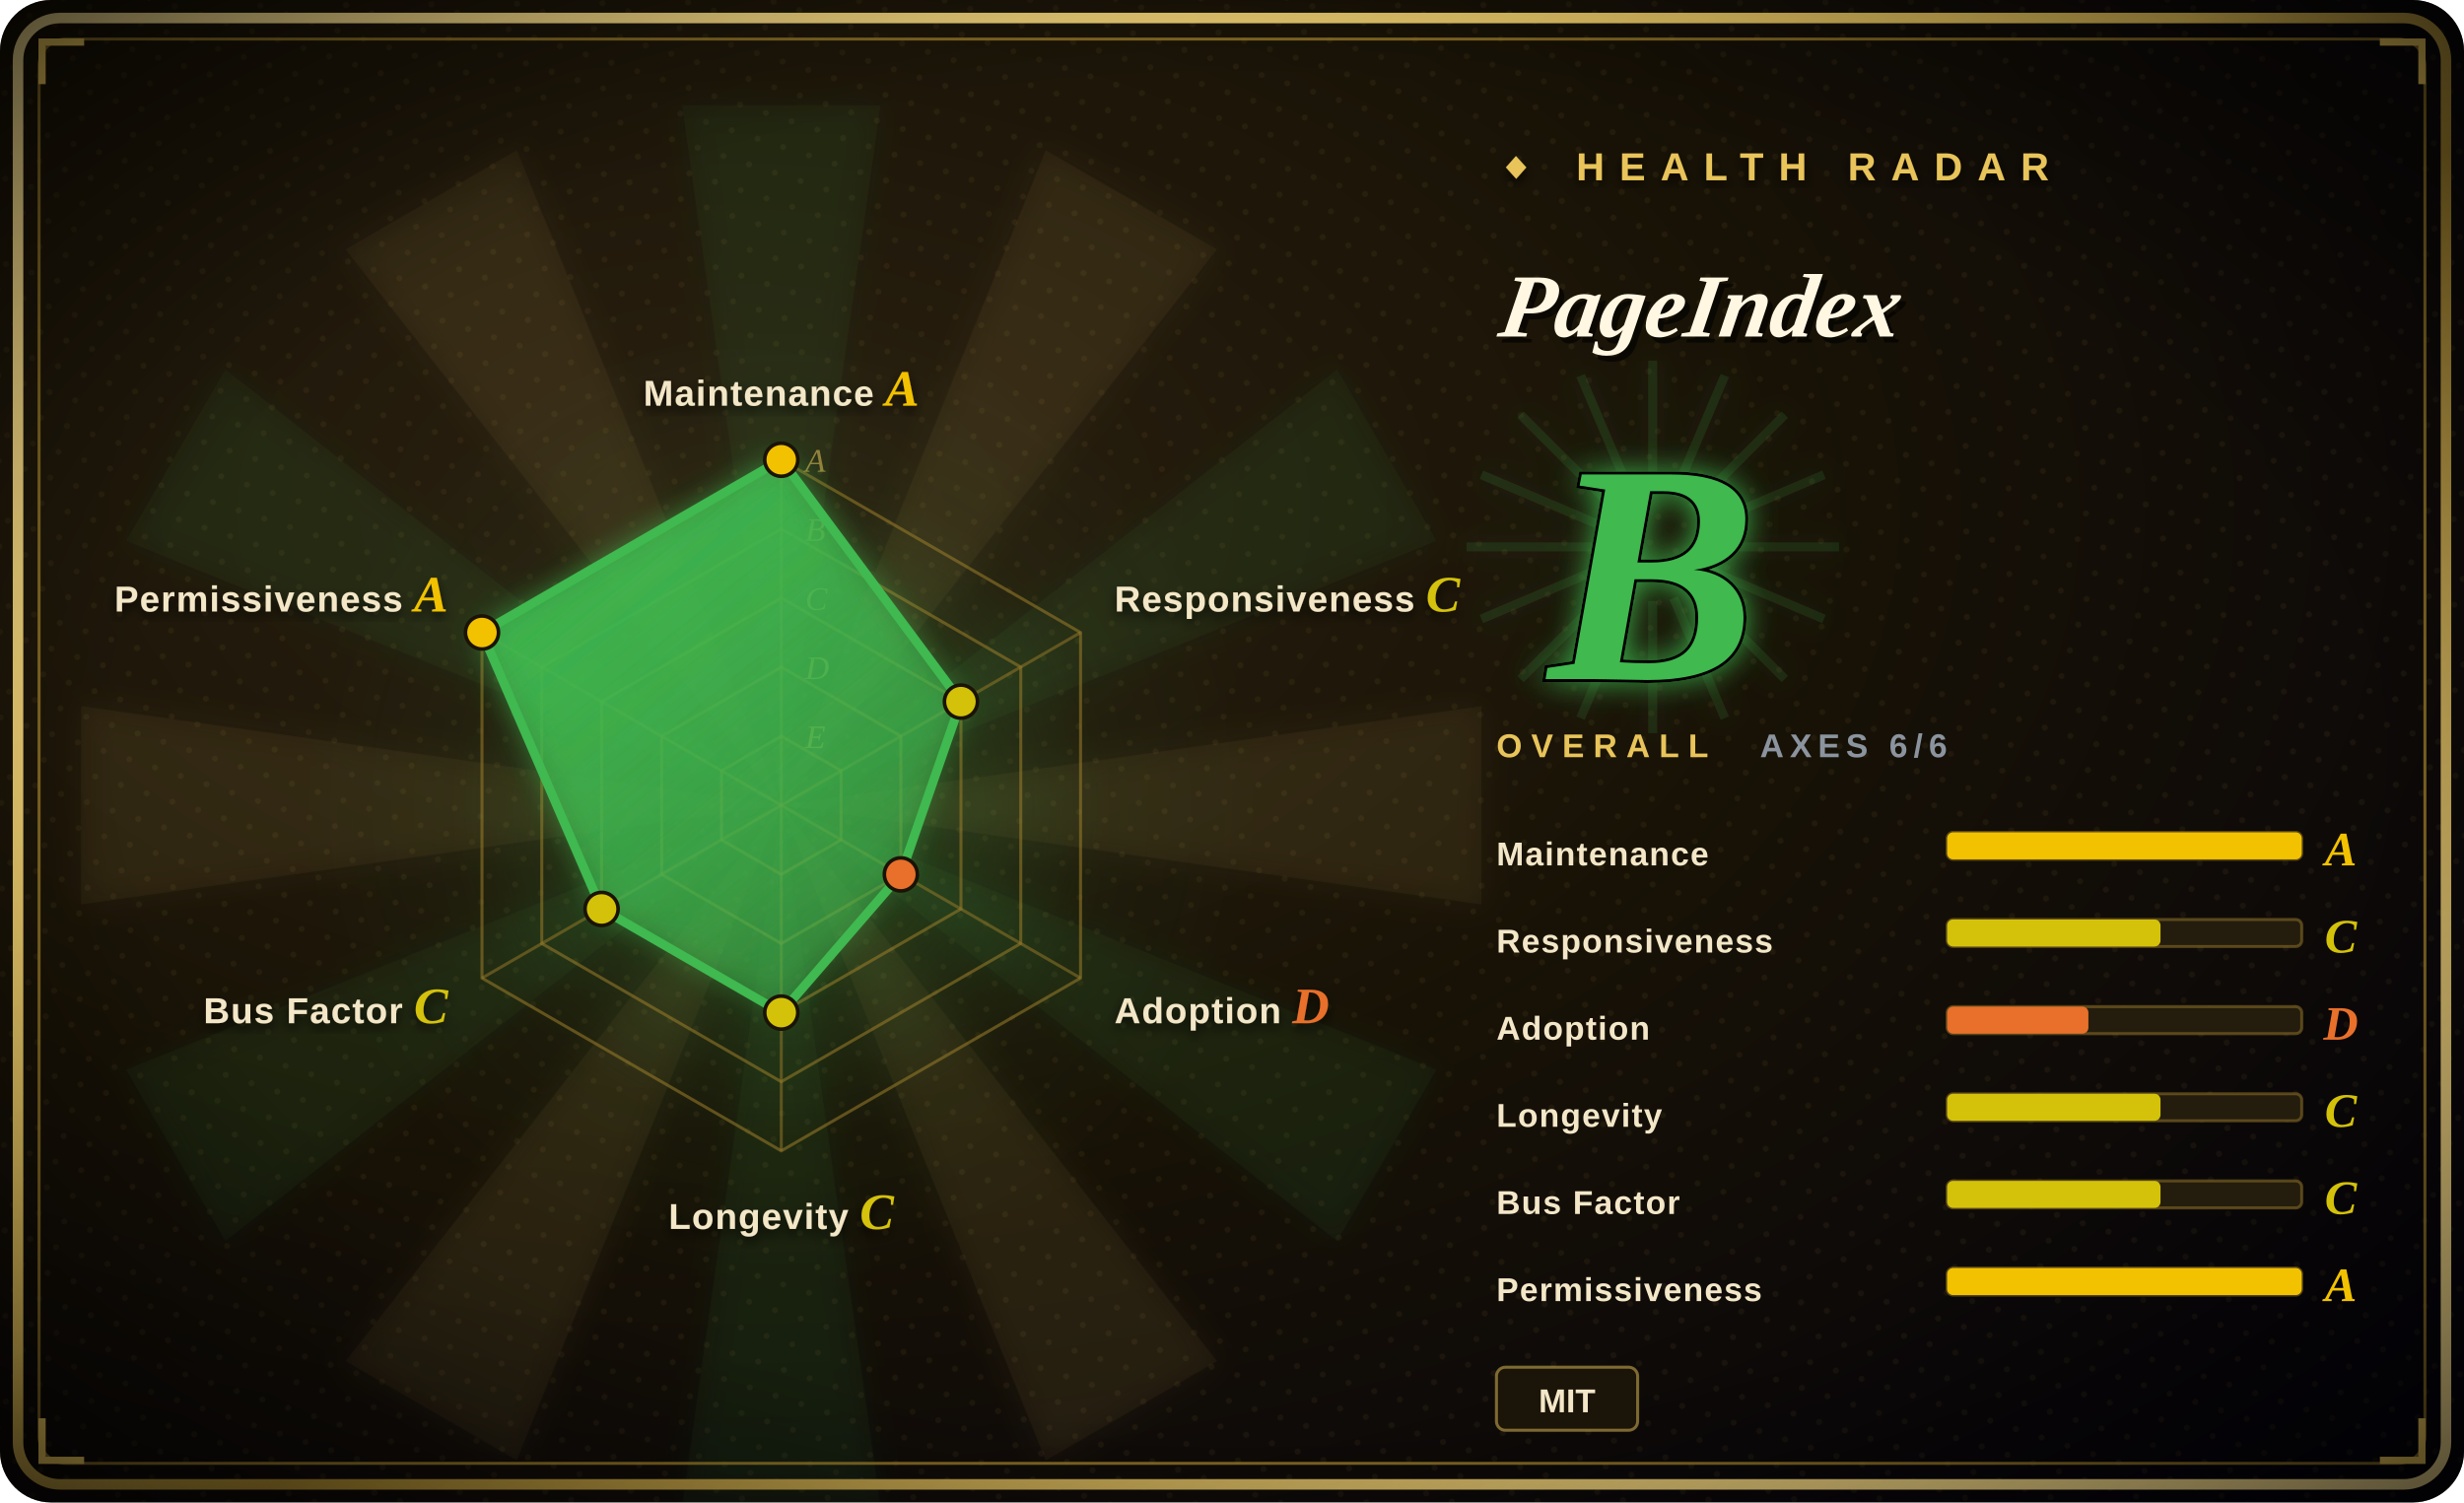
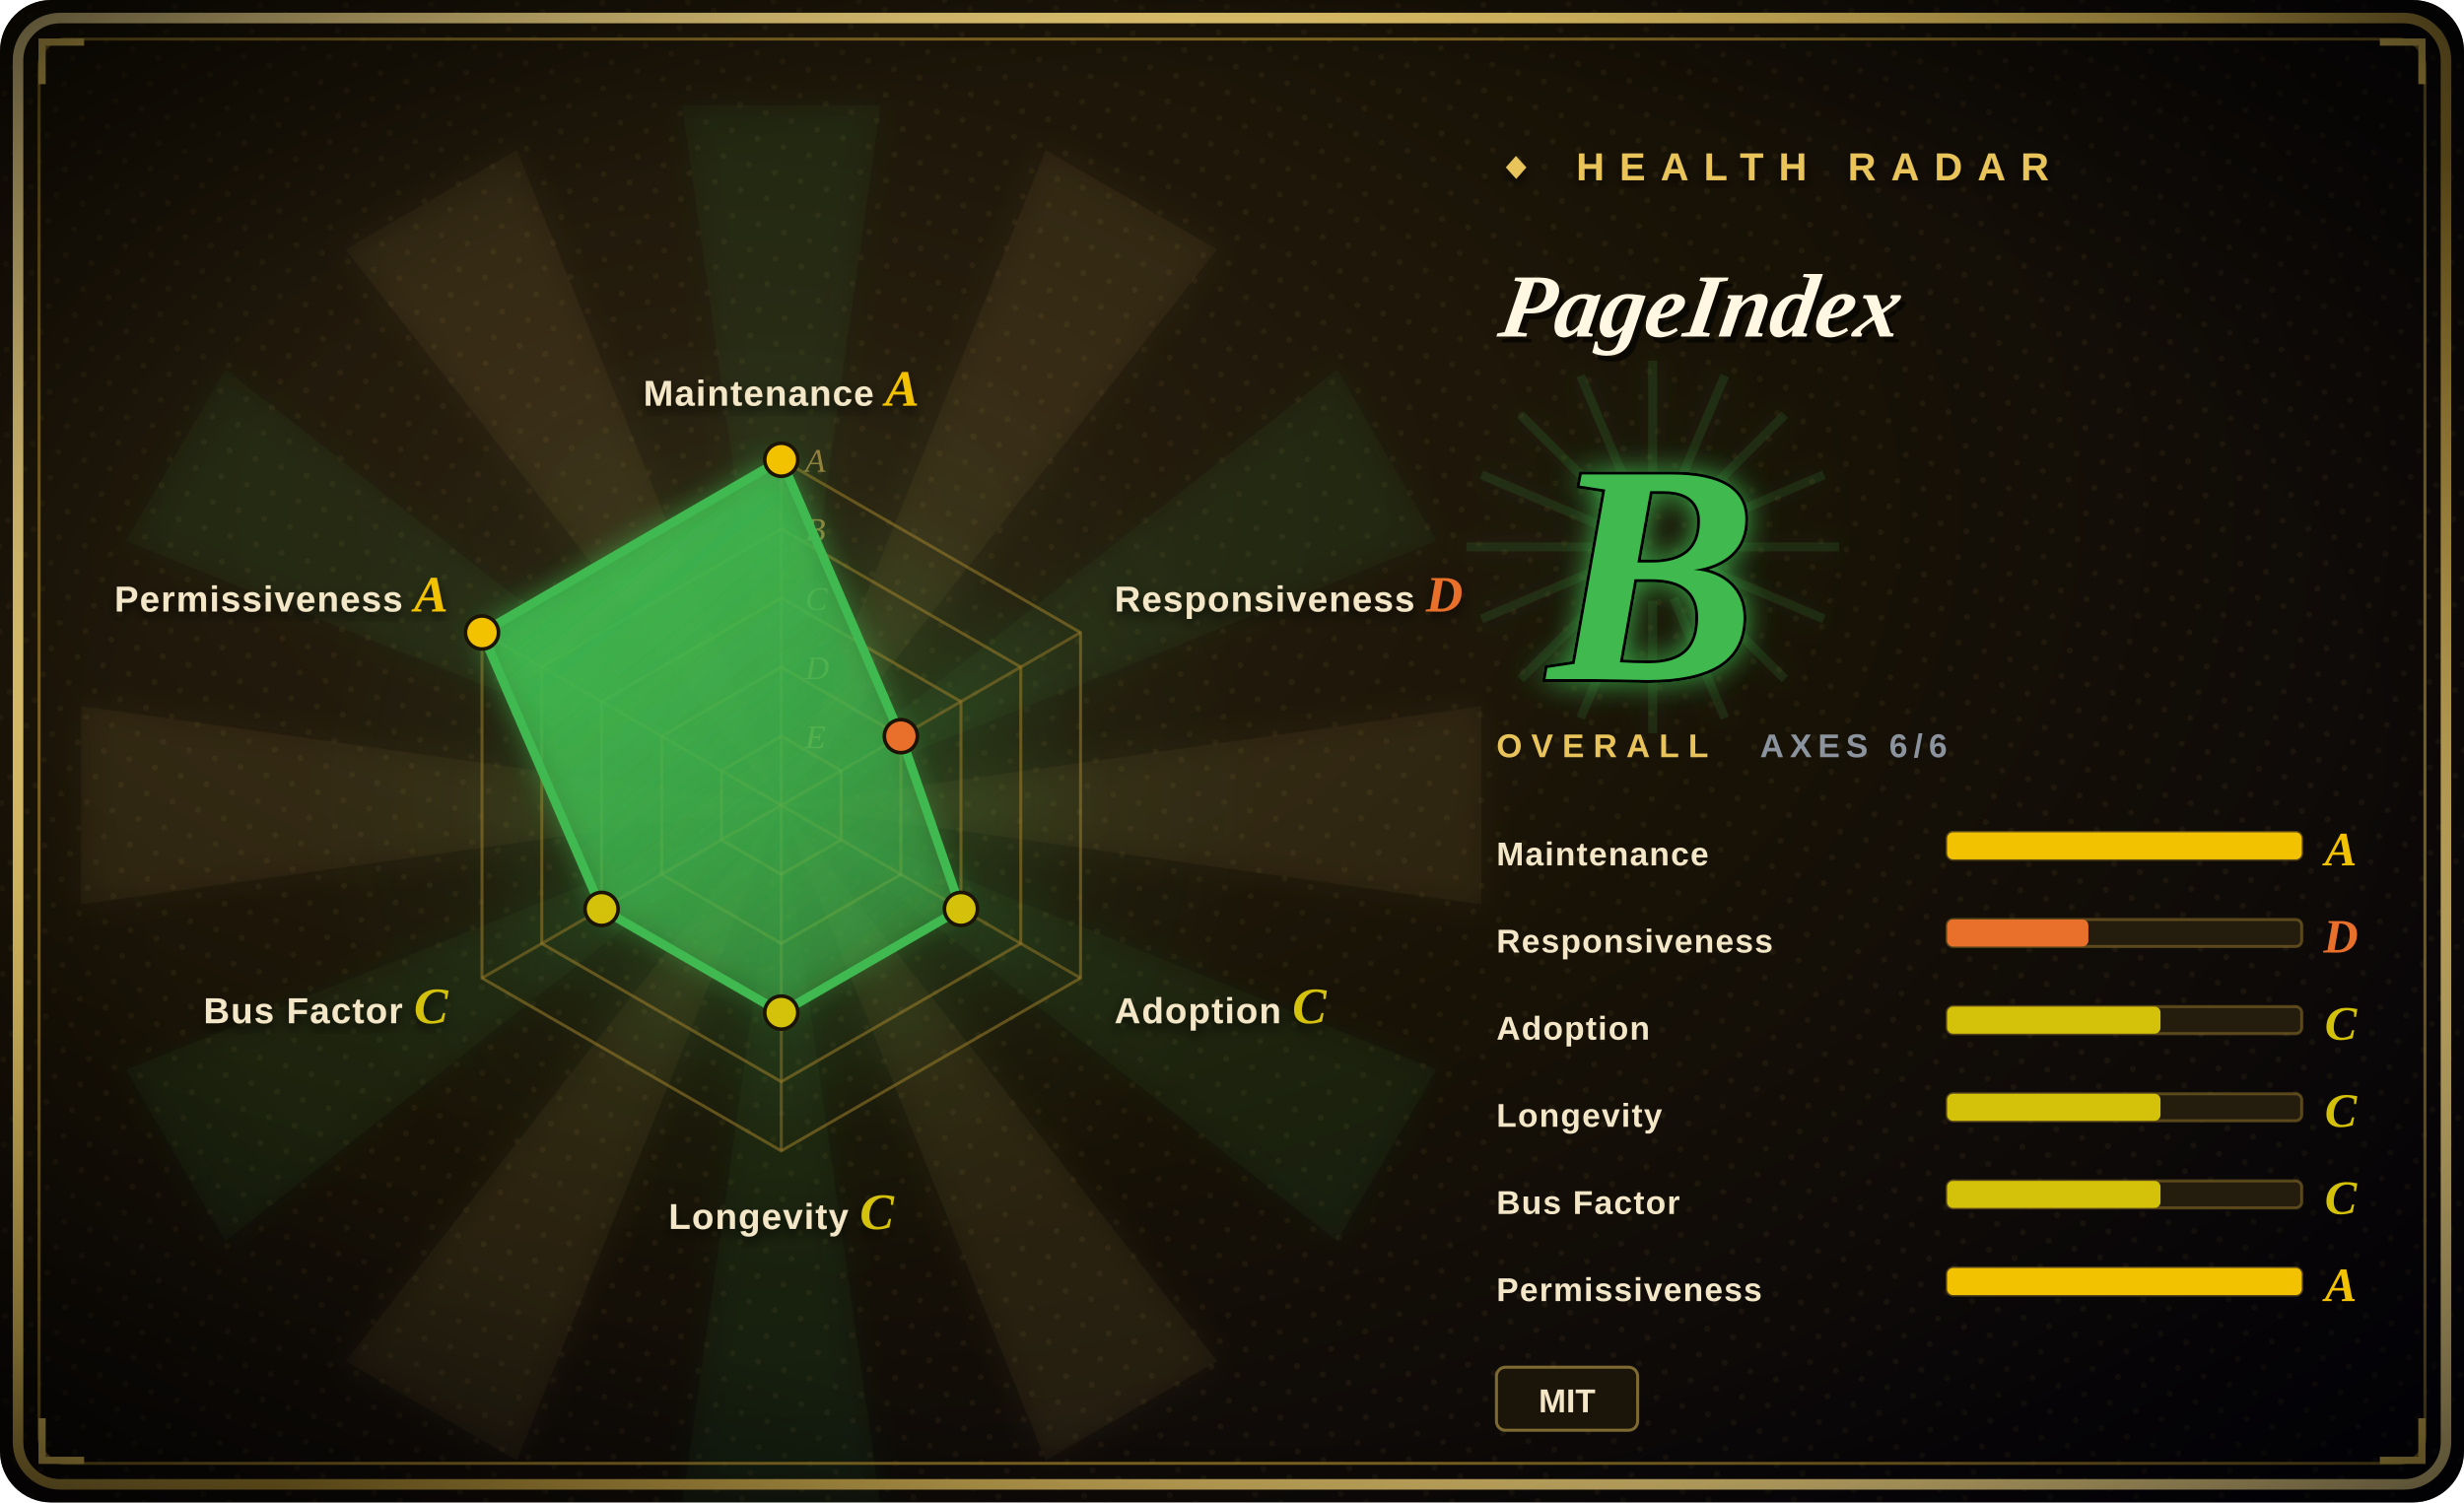
<svg xmlns="http://www.w3.org/2000/svg" width="820" height="500" viewBox="0 0 820 500">
  <defs>
    <radialGradient id="bg" cx="30%" cy="34%" r="90%">
      <stop offset="0%" stop-color="#2a2010" />
      <stop offset="48%" stop-color="#181206" />
      <stop offset="100%" stop-color="#05030a" />
    </radialGradient>
    <radialGradient id="vig" cx="50%" cy="50%" r="72%">
      <stop offset="62%" stop-color="#000000" stop-opacity="0" />
      <stop offset="100%" stop-color="#000000" stop-opacity="0.72" />
    </radialGradient>
    <linearGradient id="frame" x1="0" y1="0" x2="1" y2="1">
      <stop offset="0%" stop-color="#f6dd92" />
      <stop offset="45%" stop-color="#E8C45A" />
      <stop offset="55%" stop-color="#9c7d2a" />
      <stop offset="100%" stop-color="#f6dd92" />
    </linearGradient>
    <linearGradient id="poly" x1="0" y1="0" x2="0.7" y2="1">
      <stop offset="0%" stop-color="#3FB950" stop-opacity="0.92" />
      <stop offset="100%" stop-color="#3FB950" stop-opacity="0.34" />
    </linearGradient>
    <radialGradient id="halo" cx="50%" cy="50%" r="50%">
      <stop offset="0%" stop-color="#3FB950" stop-opacity="0.34" />
      <stop offset="68%" stop-color="#3FB950" stop-opacity="0.04" />
      <stop offset="100%" stop-color="#3FB950" stop-opacity="0" />
    </radialGradient>
    <filter id="glow" x="-60%" y="-60%" width="220%" height="220%">
      <feGaussianBlur stdDeviation="5" result="b" />
      <feMerge>
        <feMergeNode in="b" />
        <feMergeNode in="SourceGraphic" />
      </feMerge>
    </filter>
    <filter id="soft" x="-30%" y="-30%" width="160%" height="160%">
      <feDropShadow dx="0" dy="2" stdDeviation="2" flood-color="#000" flood-opacity="0.7" />
    </filter>
    <pattern id="halftone" width="9" height="9" patternUnits="userSpaceOnUse" patternTransform="rotate(18)">
      <circle cx="2" cy="2" r="1" fill="#E8C45A" fill-opacity="0.06" />
    </pattern>
  </defs>
  <rect width="820" height="500" rx="17" fill="url(#bg)" />
  <rect width="820" height="500" rx="17" fill="url(#halftone)" />
  <g opacity="0.5" filter="url(#glow)">
    <path d="M260,268 L493,235 L493,301 Z" fill="#E8C45A" fill-opacity="0.10" />
    <path d="M260,268 L478,356 L445,413 Z" fill="#3FB950" fill-opacity="0.10" />
    <path d="M260,268 L405,453 L348,486 Z" fill="#E8C45A" fill-opacity="0.10" />
    <path d="M260,268 L293,501 L227,501 Z" fill="#3FB950" fill-opacity="0.10" />
    <path d="M260,268 L172,486 L115,453 Z" fill="#E8C45A" fill-opacity="0.10" />
    <path d="M260,268 L75,413 L42,356 Z" fill="#3FB950" fill-opacity="0.10" />
    <path d="M260,268 L27,301 L27,235 Z" fill="#E8C45A" fill-opacity="0.10" />
    <path d="M260,268 L42,180 L75,123 Z" fill="#3FB950" fill-opacity="0.10" />
    <path d="M260,268 L115,83 L172,50 Z" fill="#E8C45A" fill-opacity="0.10" />
    <path d="M260,268 L227,35 L293,35 Z" fill="#3FB950" fill-opacity="0.10" />
    <path d="M260,268 L348,50 L405,83 Z" fill="#E8C45A" fill-opacity="0.10" />
    <path d="M260,268 L445,123 L478,180 Z" fill="#3FB950" fill-opacity="0.10" />
  </g>
  <circle cx="260" cy="268" r="161" fill="url(#halo)" />
  <rect x="6" y="6" width="808" height="488" rx="14" fill="none" stroke="url(#frame)" stroke-width="3.5" />
  <rect x="13" y="13" width="794" height="474" rx="9" fill="none" stroke="#9c7d2a" stroke-width="1" stroke-opacity="0.8" />
  <path d="M14,28 L14,14 L28,14" fill="none" stroke="#E8C45A" stroke-width="2.4" />
  <path d="M806,28 L806,14 L792,14" fill="none" stroke="#E8C45A" stroke-width="2.4" />
  <path d="M14,472 L14,486 L28,486" fill="none" stroke="#E8C45A" stroke-width="2.4" />
  <path d="M806,472 L806,486 L792,486" fill="none" stroke="#E8C45A" stroke-width="2.4" />
  <rect width="820" height="500" rx="17" fill="url(#vig)" />
  <polygon points="260.0,153.0 359.6,210.5 359.6,325.5 260.0,383.0 160.4,325.5 160.4,210.5" fill="none" stroke="#9c7d2a" stroke-opacity="0.55" stroke-width="1" />
  <polygon points="260.0,176.0 339.7,222.0 339.7,314.0 260.0,360.0 180.3,314.0 180.3,222.0" fill="none" stroke="#9c7d2a" stroke-opacity="0.55" stroke-width="1" />
  <polygon points="260.0,199.0 319.8,233.5 319.8,302.5 260.0,337.0 200.2,302.5 200.2,233.5" fill="none" stroke="#9c7d2a" stroke-opacity="0.55" stroke-width="1" />
  <polygon points="260.0,222.0 299.8,245.0 299.8,291.0 260.0,314.0 220.2,291.0 220.2,245.0" fill="none" stroke="#9c7d2a" stroke-opacity="0.55" stroke-width="1" />
  <polygon points="260.0,245.0 279.9,256.5 279.9,279.5 260.0,291.0 240.1,279.5 240.1,256.5" fill="none" stroke="#9c7d2a" stroke-opacity="0.55" stroke-width="1" />
  <line x1="260" y1="268" x2="260.0" y2="153.0" stroke="#9c7d2a" stroke-opacity="0.5" stroke-width="1" />
  <line x1="260" y1="268" x2="359.6" y2="210.5" stroke="#9c7d2a" stroke-opacity="0.5" stroke-width="1" />
  <line x1="260" y1="268" x2="359.6" y2="325.5" stroke="#9c7d2a" stroke-opacity="0.5" stroke-width="1" />
  <line x1="260" y1="268" x2="260.0" y2="383.0" stroke="#9c7d2a" stroke-opacity="0.5" stroke-width="1" />
  <line x1="260" y1="268" x2="160.4" y2="325.5" stroke="#9c7d2a" stroke-opacity="0.5" stroke-width="1" />
  <line x1="260" y1="268" x2="160.4" y2="210.5" stroke="#9c7d2a" stroke-opacity="0.5" stroke-width="1" />
  <text x="268" y="157.0" font-size="11" font-style="italic" fill="#E8C45A" fill-opacity="0.55" font-family="'Georgia','Times New Roman',serif">A</text>
  <text x="268" y="180.0" font-size="11" font-style="italic" fill="#E8C45A" fill-opacity="0.55" font-family="'Georgia','Times New Roman',serif">B</text>
  <text x="268" y="203.0" font-size="11" font-style="italic" fill="#E8C45A" fill-opacity="0.55" font-family="'Georgia','Times New Roman',serif">C</text>
  <text x="268" y="226.0" font-size="11" font-style="italic" fill="#E8C45A" fill-opacity="0.55" font-family="'Georgia','Times New Roman',serif">D</text>
  <text x="268" y="249.0" font-size="11" font-style="italic" fill="#E8C45A" fill-opacity="0.55" font-family="'Georgia','Times New Roman',serif">E</text>
-   <polygon points="260.0,153.0 319.8,233.5 299.8,291.0 260.0,337.0 200.2,302.5 160.4,210.5" fill="url(#poly)" filter="url(#glow)" />
-   <line x1="260.0" y1="153.0" x2="319.8" y2="233.5" stroke="#3FB950" stroke-width="3" />
-   <line x1="319.8" y1="233.5" x2="299.8" y2="291.0" stroke="#3FB950" stroke-width="3" />
-   <line x1="299.8" y1="291.0" x2="260.0" y2="337.0" stroke="#3FB950" stroke-width="3" />
+   <polygon points="260.0,153.0 299.8,245.0 319.8,302.5 260.0,337.0 200.2,302.5 160.4,210.5" fill="url(#poly)" filter="url(#glow)" />
+   <line x1="260.0" y1="153.0" x2="299.8" y2="245.0" stroke="#3FB950" stroke-width="3" />
+   <line x1="299.8" y1="245.0" x2="319.8" y2="302.5" stroke="#3FB950" stroke-width="3" />
+   <line x1="319.8" y1="302.5" x2="260.0" y2="337.0" stroke="#3FB950" stroke-width="3" />
  <line x1="260.0" y1="337.0" x2="200.2" y2="302.5" stroke="#3FB950" stroke-width="3" />
  <line x1="200.2" y1="302.5" x2="160.4" y2="210.5" stroke="#3FB950" stroke-width="3" />
  <line x1="160.4" y1="210.5" x2="260.0" y2="153.0" stroke="#3FB950" stroke-width="3" />
  <circle cx="260.0" cy="153.0" r="5.5" fill="#F2C200" stroke="#1a1306" stroke-width="1.2" />
-   <circle cx="319.8" cy="233.5" r="5.5" fill="#D4C20A" stroke="#1a1306" stroke-width="1.2" />
-   <circle cx="299.8" cy="291.0" r="5.5" fill="#E8702A" stroke="#1a1306" stroke-width="1.2" />
+   <circle cx="299.8" cy="245.0" r="5.5" fill="#E8702A" stroke="#1a1306" stroke-width="1.2" />
+   <circle cx="319.8" cy="302.5" r="5.5" fill="#D4C20A" stroke="#1a1306" stroke-width="1.2" />
  <circle cx="260.0" cy="337.0" r="5.5" fill="#D4C20A" stroke="#1a1306" stroke-width="1.2" />
  <circle cx="200.2" cy="302.5" r="5.5" fill="#D4C20A" stroke="#1a1306" stroke-width="1.2" />
  <circle cx="160.4" cy="210.5" r="5.5" fill="#F2C200" stroke="#1a1306" stroke-width="1.2" />
  <text x="260.0" y="135.0" font-size="12" font-weight="900" fill="#f3e7c8" text-anchor="middle" font-family="'Arial Black','Helvetica Neue',Arial,sans-serif" letter-spacing="0.4" filter="url(#soft)">Maintenance <tspan fill="#F2C200" font-family="'Georgia','Times New Roman',serif" font-style="italic" font-size="17">A</tspan>
  </text>
-   <text x="370.9" y="203.5" font-size="12" font-weight="900" fill="#f3e7c8" text-anchor="start" font-family="'Arial Black','Helvetica Neue',Arial,sans-serif" letter-spacing="0.4" filter="url(#soft)">Responsiveness <tspan fill="#D4C20A" font-family="'Georgia','Times New Roman',serif" font-style="italic" font-size="17">C</tspan>
+   <text x="370.9" y="203.5" font-size="12" font-weight="900" fill="#f3e7c8" text-anchor="start" font-family="'Arial Black','Helvetica Neue',Arial,sans-serif" letter-spacing="0.4" filter="url(#soft)">Responsiveness <tspan fill="#E8702A" font-family="'Georgia','Times New Roman',serif" font-style="italic" font-size="17">D</tspan>
  </text>
-   <text x="370.9" y="340.5" font-size="12" font-weight="900" fill="#f3e7c8" text-anchor="start" font-family="'Arial Black','Helvetica Neue',Arial,sans-serif" letter-spacing="0.4" filter="url(#soft)">Adoption <tspan fill="#E8702A" font-family="'Georgia','Times New Roman',serif" font-style="italic" font-size="17">D</tspan>
+   <text x="370.9" y="340.5" font-size="12" font-weight="900" fill="#f3e7c8" text-anchor="start" font-family="'Arial Black','Helvetica Neue',Arial,sans-serif" letter-spacing="0.4" filter="url(#soft)">Adoption <tspan fill="#D4C20A" font-family="'Georgia','Times New Roman',serif" font-style="italic" font-size="17">C</tspan>
  </text>
  <text x="260.0" y="409.0" font-size="12" font-weight="900" fill="#f3e7c8" text-anchor="middle" font-family="'Arial Black','Helvetica Neue',Arial,sans-serif" letter-spacing="0.4" filter="url(#soft)">Longevity <tspan fill="#D4C20A" font-family="'Georgia','Times New Roman',serif" font-style="italic" font-size="17">C</tspan>
  </text>
  <text x="149.1" y="340.5" font-size="12" font-weight="900" fill="#f3e7c8" text-anchor="end" font-family="'Arial Black','Helvetica Neue',Arial,sans-serif" letter-spacing="0.4" filter="url(#soft)">Bus Factor <tspan fill="#D4C20A" font-family="'Georgia','Times New Roman',serif" font-style="italic" font-size="17">C</tspan>
  </text>
  <text x="149.1" y="203.5" font-size="12" font-weight="900" fill="#f3e7c8" text-anchor="end" font-family="'Arial Black','Helvetica Neue',Arial,sans-serif" letter-spacing="0.4" filter="url(#soft)">Permissiveness <tspan fill="#F2C200" font-family="'Georgia','Times New Roman',serif" font-style="italic" font-size="17">A</tspan>
  </text>
  <text x="498" y="60" font-size="13" letter-spacing="5" fill="#E8C45A" font-weight="900" font-family="'Arial Black','Helvetica Neue',Arial,sans-serif" filter="url(#soft)">◆ HEALTH RADAR</text>
  <g transform="translate(498,112) skewX(-9)">
    <text x="2" y="2" font-size="30" font-weight="900" font-style="italic" fill="#000" fill-opacity="0.6" font-family="'Georgia','Times New Roman',serif">PageIndex</text>
    <text x="0" y="0" font-size="30" font-weight="900" font-style="italic" fill="#fff7e2" font-family="'Georgia','Times New Roman',serif">PageIndex</text>
  </g>
  <line x1="498" y1="124" x2="648" y2="124" stroke="url(#frame)" stroke-width="2" />
  <g opacity="0.85" filter="url(#glow)">
    <line x1="568" y1="182" x2="612" y2="182" stroke="#3FB950" stroke-opacity="0.16" stroke-width="3" />
    <line x1="567" y1="189" x2="607" y2="206" stroke="#3FB950" stroke-opacity="0.16" stroke-width="3" />
    <line x1="563" y1="195" x2="594" y2="226" stroke="#3FB950" stroke-opacity="0.16" stroke-width="3" />
    <line x1="557" y1="199" x2="574" y2="239" stroke="#3FB950" stroke-opacity="0.16" stroke-width="3" />
    <line x1="550" y1="200" x2="550" y2="244" stroke="#3FB950" stroke-opacity="0.16" stroke-width="3" />
    <line x1="543" y1="199" x2="526" y2="239" stroke="#3FB950" stroke-opacity="0.16" stroke-width="3" />
    <line x1="537" y1="195" x2="506" y2="226" stroke="#3FB950" stroke-opacity="0.16" stroke-width="3" />
    <line x1="533" y1="189" x2="493" y2="206" stroke="#3FB950" stroke-opacity="0.16" stroke-width="3" />
    <line x1="532" y1="182" x2="488" y2="182" stroke="#3FB950" stroke-opacity="0.16" stroke-width="3" />
    <line x1="533" y1="175" x2="493" y2="158" stroke="#3FB950" stroke-opacity="0.16" stroke-width="3" />
    <line x1="537" y1="169" x2="506" y2="138" stroke="#3FB950" stroke-opacity="0.16" stroke-width="3" />
    <line x1="543" y1="165" x2="526" y2="125" stroke="#3FB950" stroke-opacity="0.16" stroke-width="3" />
    <line x1="550" y1="164" x2="550" y2="120" stroke="#3FB950" stroke-opacity="0.16" stroke-width="3" />
    <line x1="557" y1="165" x2="574" y2="125" stroke="#3FB950" stroke-opacity="0.16" stroke-width="3" />
    <line x1="563" y1="169" x2="594" y2="138" stroke="#3FB950" stroke-opacity="0.16" stroke-width="3" />
    <line x1="567" y1="175" x2="607" y2="158" stroke="#3FB950" stroke-opacity="0.16" stroke-width="3" />
  </g>
  <text x="550" y="226" font-size="104" font-weight="900" font-style="italic" text-anchor="middle" fill="#3FB950" stroke="#000" stroke-width="2" paint-order="stroke" font-family="'Georgia','Times New Roman',serif" filter="url(#glow)">B</text>
  <text x="498" y="252" font-size="11" letter-spacing="3" fill="#E8C45A" font-family="'Arial Black','Helvetica Neue',Arial,sans-serif" font-weight="900">OVERALL</text>
  <text x="648" y="252" font-size="11" letter-spacing="2" fill="#8B949E" font-family="'Arial Black','Helvetica Neue',Arial,sans-serif" font-weight="900" text-anchor="end">AXES 6/6</text>
  <text x="498" y="288" font-size="11" font-weight="900" fill="#f3e7c8" font-family="'Arial Black','Helvetica Neue',Arial,sans-serif" letter-spacing="0.4">Maintenance</text>
  <rect x="648" y="277" width="118" height="9" rx="2" fill="#241d0e" stroke="#9c7d2a" stroke-opacity="0.5" />
  <rect x="648" y="277" width="118" height="9" rx="2" fill="#F2C200" />
  <text x="779" y="288" font-size="16" font-weight="900" font-style="italic" fill="#F2C200" font-family="'Georgia','Times New Roman',serif" text-anchor="middle">A</text>
  <text x="498" y="317" font-size="11" font-weight="900" fill="#f3e7c8" font-family="'Arial Black','Helvetica Neue',Arial,sans-serif" letter-spacing="0.4">Responsiveness</text>
  <rect x="648" y="306" width="118" height="9" rx="2" fill="#241d0e" stroke="#9c7d2a" stroke-opacity="0.5" />
-   <rect x="648" y="306" width="71" height="9" rx="2" fill="#D4C20A" />
-   <text x="779" y="317" font-size="16" font-weight="900" font-style="italic" fill="#D4C20A" font-family="'Georgia','Times New Roman',serif" text-anchor="middle">C</text>
+   <rect x="648" y="306" width="47" height="9" rx="2" fill="#E8702A" />
+   <text x="779" y="317" font-size="16" font-weight="900" font-style="italic" fill="#E8702A" font-family="'Georgia','Times New Roman',serif" text-anchor="middle">D</text>
  <text x="498" y="346" font-size="11" font-weight="900" fill="#f3e7c8" font-family="'Arial Black','Helvetica Neue',Arial,sans-serif" letter-spacing="0.4">Adoption</text>
  <rect x="648" y="335" width="118" height="9" rx="2" fill="#241d0e" stroke="#9c7d2a" stroke-opacity="0.5" />
-   <rect x="648" y="335" width="47" height="9" rx="2" fill="#E8702A" />
-   <text x="779" y="346" font-size="16" font-weight="900" font-style="italic" fill="#E8702A" font-family="'Georgia','Times New Roman',serif" text-anchor="middle">D</text>
+   <rect x="648" y="335" width="71" height="9" rx="2" fill="#D4C20A" />
+   <text x="779" y="346" font-size="16" font-weight="900" font-style="italic" fill="#D4C20A" font-family="'Georgia','Times New Roman',serif" text-anchor="middle">C</text>
  <text x="498" y="375" font-size="11" font-weight="900" fill="#f3e7c8" font-family="'Arial Black','Helvetica Neue',Arial,sans-serif" letter-spacing="0.4">Longevity</text>
  <rect x="648" y="364" width="118" height="9" rx="2" fill="#241d0e" stroke="#9c7d2a" stroke-opacity="0.5" />
  <rect x="648" y="364" width="71" height="9" rx="2" fill="#D4C20A" />
  <text x="779" y="375" font-size="16" font-weight="900" font-style="italic" fill="#D4C20A" font-family="'Georgia','Times New Roman',serif" text-anchor="middle">C</text>
  <text x="498" y="404" font-size="11" font-weight="900" fill="#f3e7c8" font-family="'Arial Black','Helvetica Neue',Arial,sans-serif" letter-spacing="0.4">Bus Factor</text>
  <rect x="648" y="393" width="118" height="9" rx="2" fill="#241d0e" stroke="#9c7d2a" stroke-opacity="0.5" />
  <rect x="648" y="393" width="71" height="9" rx="2" fill="#D4C20A" />
  <text x="779" y="404" font-size="16" font-weight="900" font-style="italic" fill="#D4C20A" font-family="'Georgia','Times New Roman',serif" text-anchor="middle">C</text>
  <text x="498" y="433" font-size="11" font-weight="900" fill="#f3e7c8" font-family="'Arial Black','Helvetica Neue',Arial,sans-serif" letter-spacing="0.4">Permissiveness</text>
  <rect x="648" y="422" width="118" height="9" rx="2" fill="#241d0e" stroke="#9c7d2a" stroke-opacity="0.5" />
  <rect x="648" y="422" width="118" height="9" rx="2" fill="#F2C200" />
  <text x="779" y="433" font-size="16" font-weight="900" font-style="italic" fill="#F2C200" font-family="'Georgia','Times New Roman',serif" text-anchor="middle">A</text>
  <rect x="498" y="455" width="47" height="21" rx="3" fill="#1b1408" stroke="#E8C45A" stroke-opacity="0.5" />
  <text x="521.5" y="470" font-size="11" font-weight="700" fill="#f3e7c8" text-anchor="middle" font-family="'Arial Black','Helvetica Neue',Arial,sans-serif">MIT</text>
</svg>
